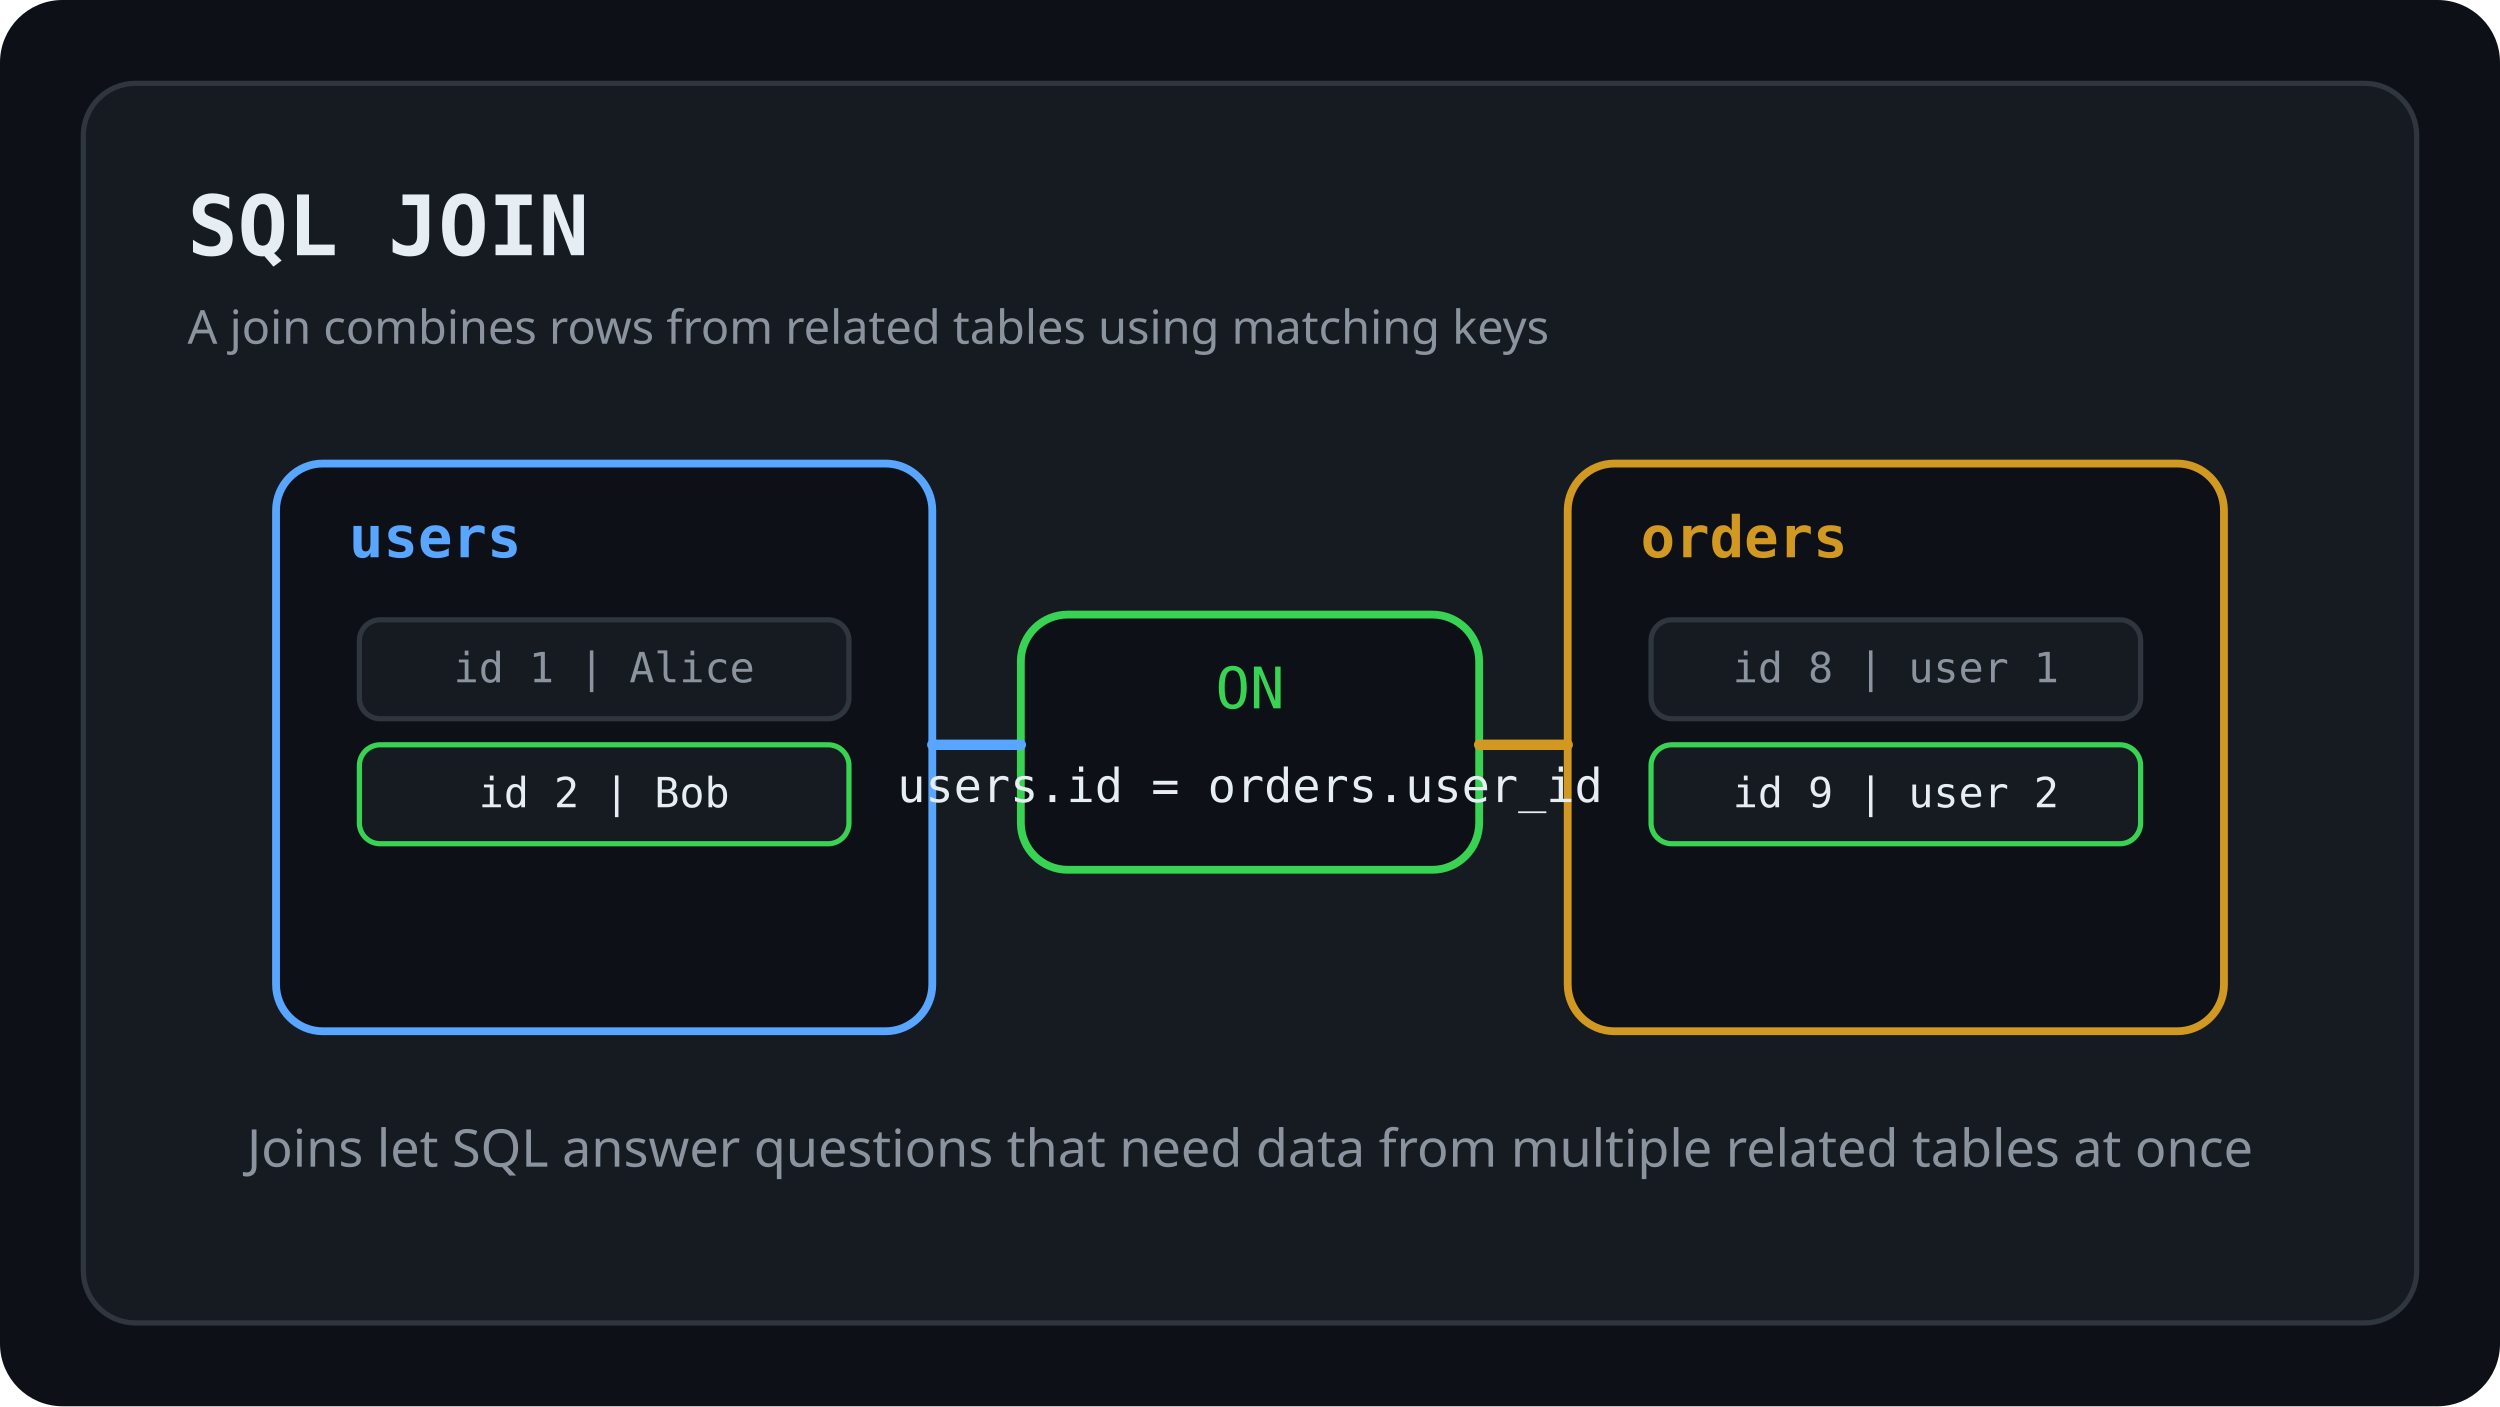
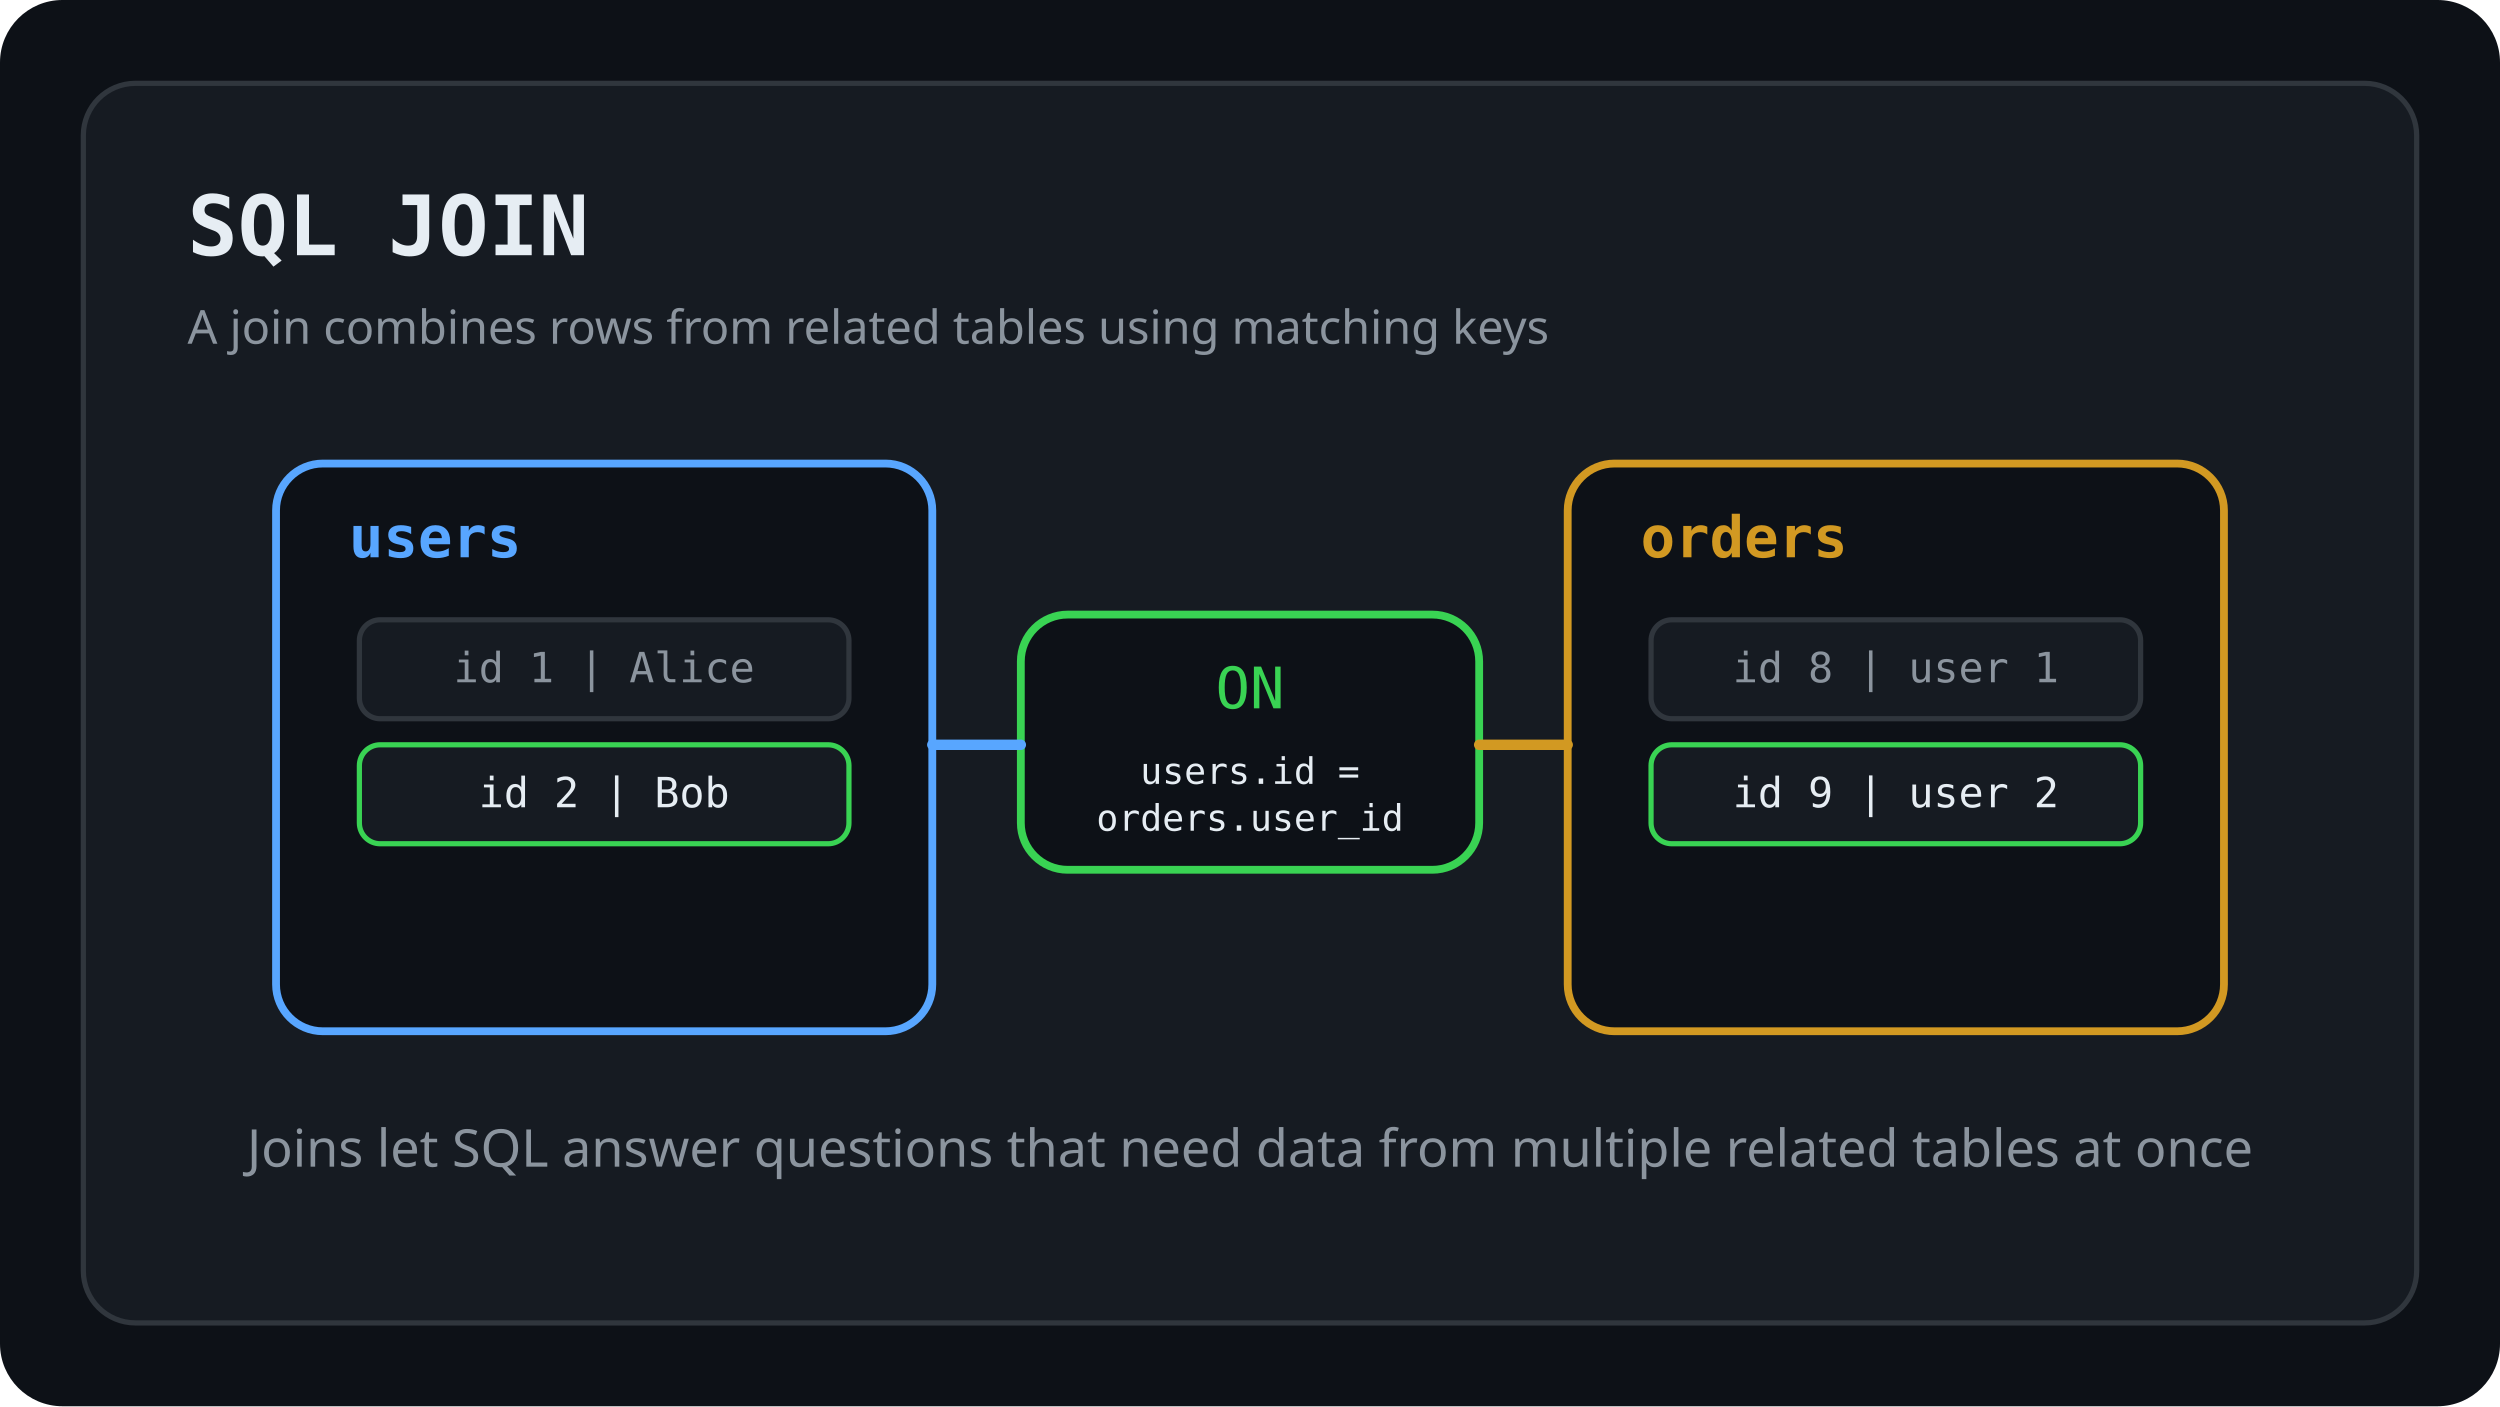
<svg xmlns="http://www.w3.org/2000/svg" width="960" height="540" viewBox="0 0 960 540" fill="none">
  <rect width="960" height="540" rx="24" fill="#0D1117" />
  <rect x="32" y="32" width="896" height="476" rx="20" fill="#161B22" stroke="#30363D" stroke-width="2" />
  <text x="72" y="98" fill="#E6EDF3" font-family="JetBrains Mono, monospace" font-size="32" font-weight="700">SQL JOIN</text>
  <text x="72" y="132" fill="#8B949E" font-family="IBM Plex Sans, sans-serif" font-size="18">A join combines rows from related tables using matching keys</text>
  <rect x="106" y="178" width="252" height="218" rx="18" fill="#0D1117" stroke="#58A6FF" stroke-width="3" />
  <text x="134" y="214" fill="#58A6FF" font-family="JetBrains Mono, monospace" font-size="22" font-weight="700">users</text>
  <rect x="138" y="238" width="188" height="38" rx="8" fill="#161B22" stroke="#30363D" stroke-width="2" />
  <rect x="138" y="286" width="188" height="38" rx="8" fill="#161B22" stroke="#39D353" stroke-width="2" />
  <text x="232" y="262" text-anchor="middle" fill="#8B949E" font-family="JetBrains Mono, monospace" font-size="16">id 1 | Alice</text>
  <text x="232" y="310" text-anchor="middle" fill="#E6EDF3" font-family="JetBrains Mono, monospace" font-size="16">id 2 | Bob</text>
  <rect x="602" y="178" width="252" height="218" rx="18" fill="#0D1117" stroke="#D29922" stroke-width="3" />
  <text x="630" y="214" fill="#D29922" font-family="JetBrains Mono, monospace" font-size="22" font-weight="700">orders</text>
  <rect x="634" y="238" width="188" height="38" rx="8" fill="#161B22" stroke="#30363D" stroke-width="2" />
  <rect x="634" y="286" width="188" height="38" rx="8" fill="#161B22" stroke="#39D353" stroke-width="2" />
  <text x="728" y="262" text-anchor="middle" fill="#8B949E" font-family="JetBrains Mono, monospace" font-size="16">id 8 | user 1</text>
  <text x="728" y="310" text-anchor="middle" fill="#E6EDF3" font-family="JetBrains Mono, monospace" font-size="16">id 9 | user 2</text>
  <rect x="392" y="236" width="176" height="98" rx="18" fill="#0D1117" stroke="#39D353" stroke-width="3" />
  <text x="480" y="272" text-anchor="middle" fill="#39D353" font-family="JetBrains Mono, monospace" font-size="22">ON</text>
-   <text x="480" y="308" text-anchor="middle" fill="#E6EDF3" font-family="JetBrains Mono, monospace" font-size="18">users.id = orders.user_id</text>
+   <text x="480" y="301" text-anchor="middle" fill="#E6EDF3" font-family="JetBrains Mono, monospace" font-size="14">users.id =</text>
+   <text x="480" y="319" text-anchor="middle" fill="#E6EDF3" font-family="JetBrains Mono, monospace" font-size="14">orders.user_id</text>
  <path d="M358 286H392" stroke="#58A6FF" stroke-width="4" stroke-linecap="round" />
  <path d="M568 286H602" stroke="#D29922" stroke-width="4" stroke-linecap="round" />
  <text x="480" y="448" text-anchor="middle" fill="#8B949E" font-family="IBM Plex Sans, sans-serif" font-size="20">Joins let SQL answer questions that need data from multiple related tables at once</text>
</svg>
